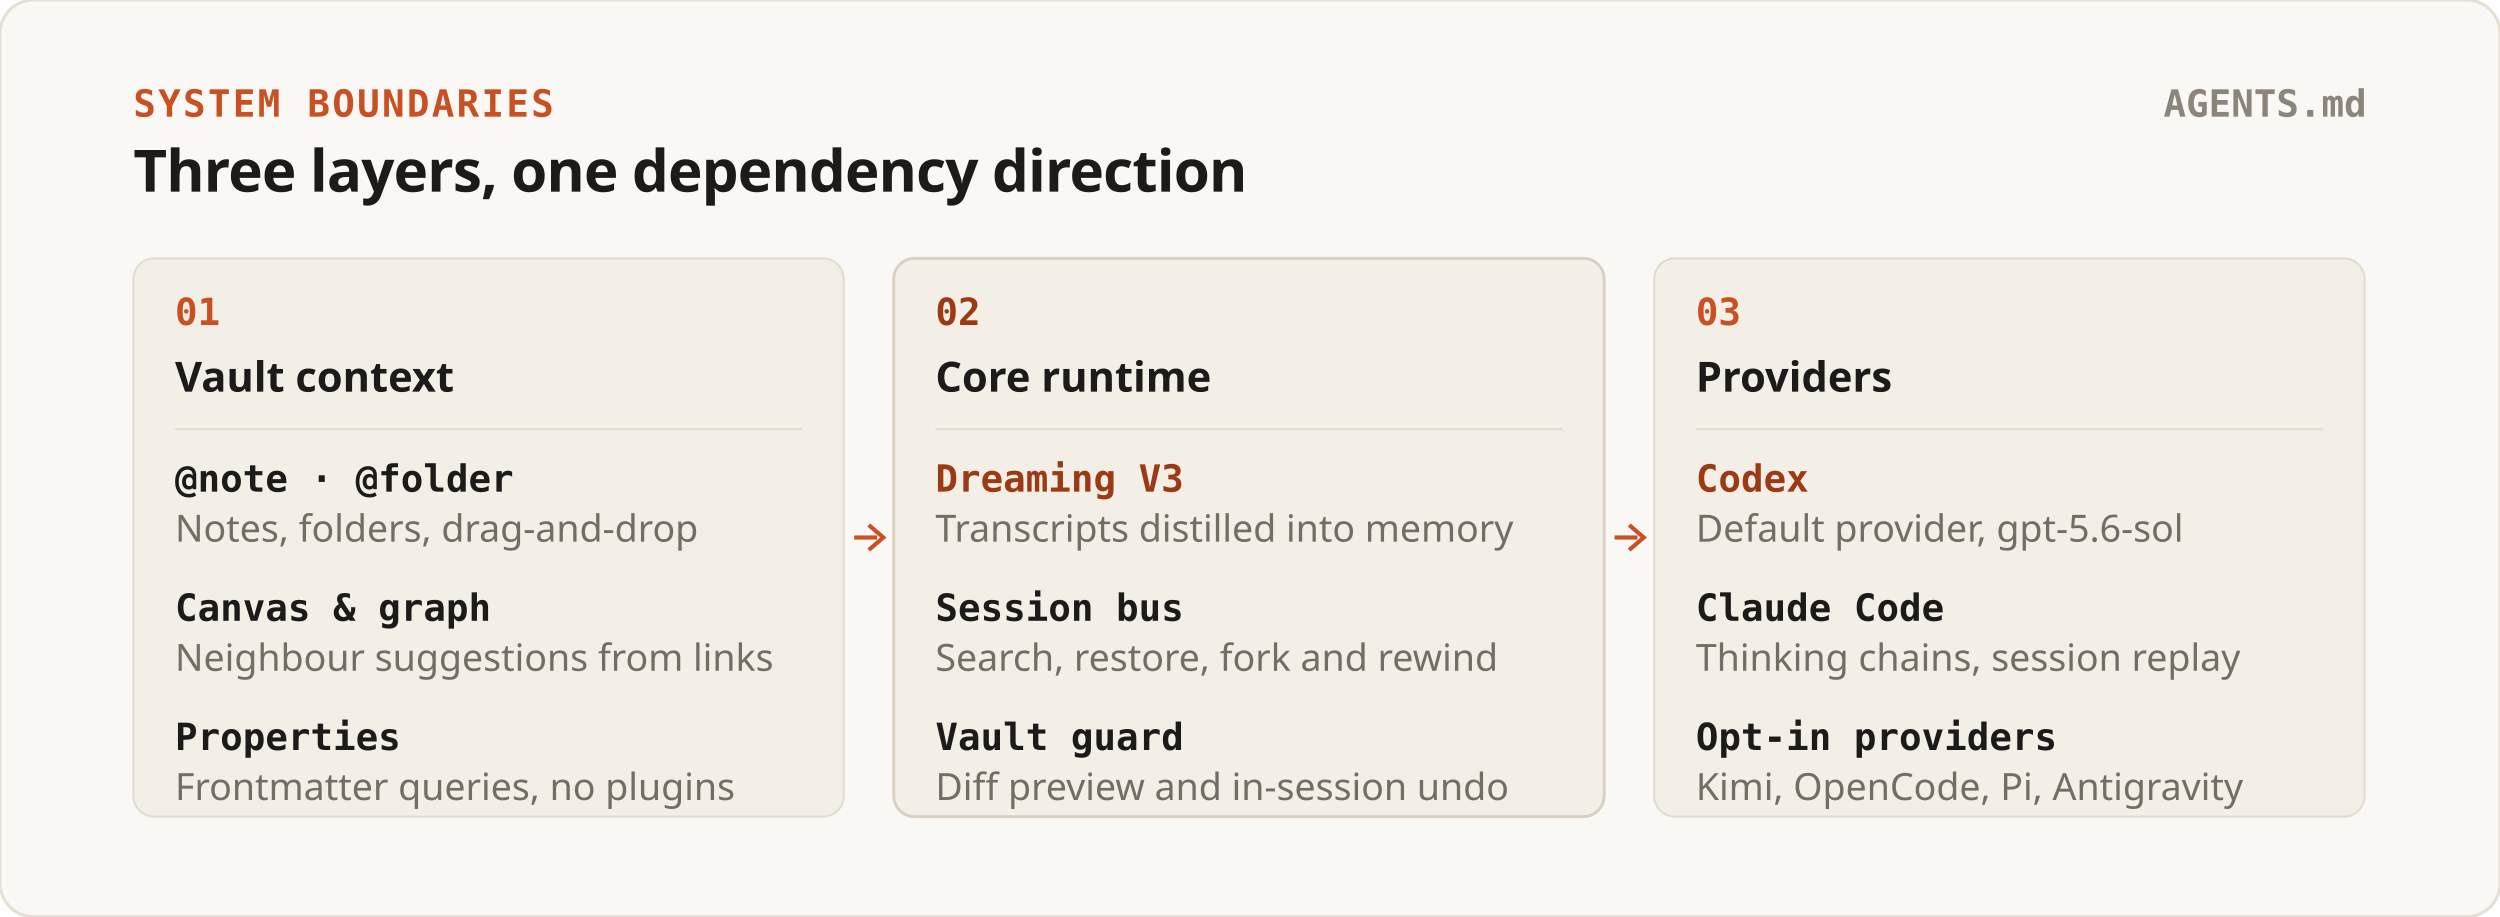
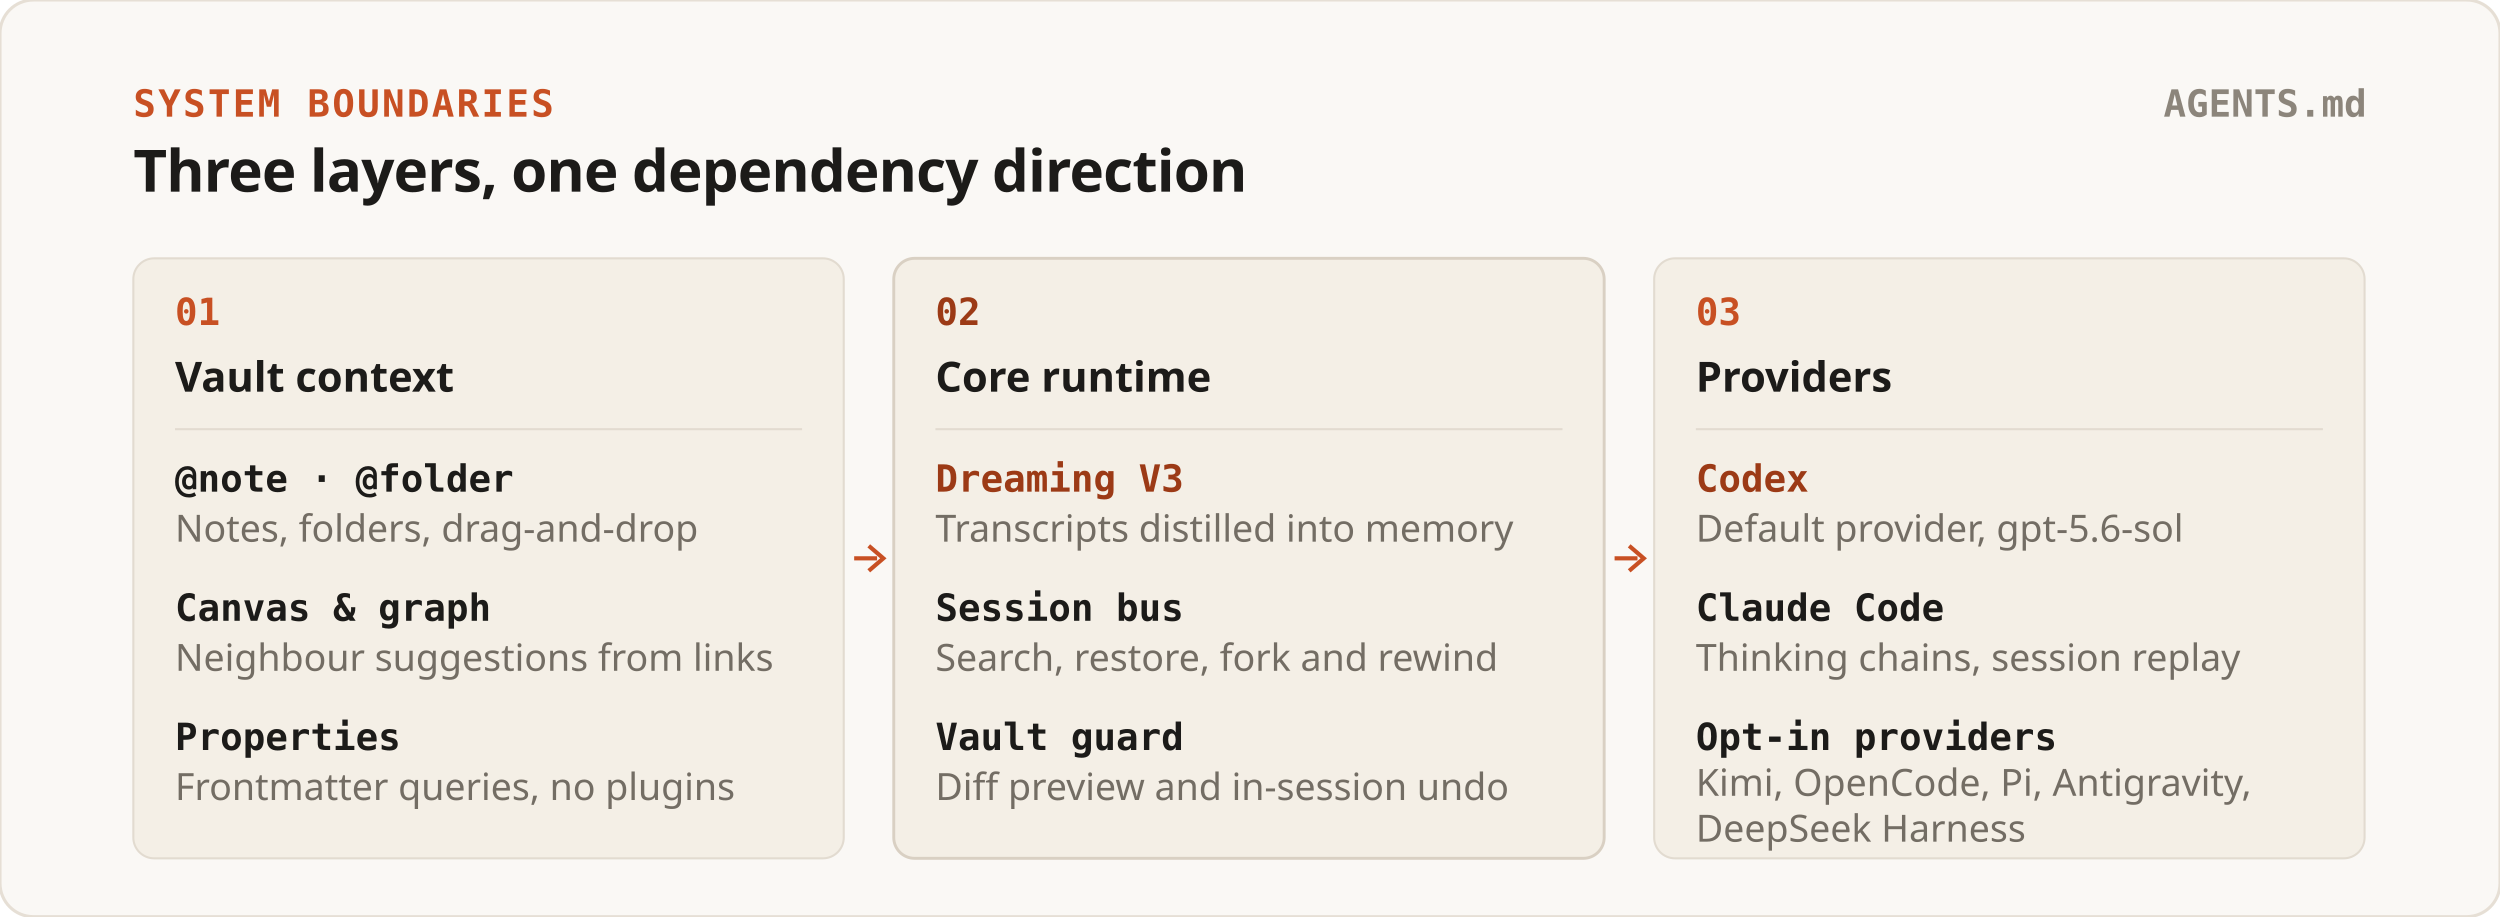
<svg xmlns="http://www.w3.org/2000/svg" viewBox="0 0 1200 440" width="100%" height="100%" role="img" aria-labelledby="cpArchTitle cpArchDesc">
  <defs>
    <style>
      .sans { font-family: -apple-system, BlinkMacSystemFont, "Segoe UI", "PingFang SC", "Noto Sans", sans-serif; }
      .mono { font-family: ui-monospace, "SF Mono", "Cascadia Code", "Fira Code", monospace; }
    </style>
  </defs>
  <rect x="0" y="0" width="1200" height="440" rx="16" fill="#FAF8F5" stroke="#E6DFD5" stroke-width="1.5" />
  <text x="64" y="56" class="mono" font-size="18" font-weight="600" fill="#C85023" letter-spacing="1.1">SYSTEM BOUNDARIES</text>
  <text x="64" y="92" class="sans" font-size="28" font-weight="700" fill="#1C1B19" letter-spacing="-0.4">Three layers, one dependency direction</text>
  <text x="1136" y="56" class="mono" font-size="18" font-weight="600" fill="#8C857B" text-anchor="end">AGENTS.md</text>
  <g transform="translate(64, 124)">
-     <rect x="0" y="0" width="341" height="268" rx="10" fill="#F4EFE6" stroke="#E2DBD0" stroke-width="1" />
+     <rect x="0" y="0" width="341" height="288" rx="10" fill="#F4EFE6" stroke="#E2DBD0" stroke-width="1" />
    <text x="20" y="32" class="mono" font-size="18" font-weight="600" fill="#C85023">01</text>
    <text x="20" y="64" class="sans" font-size="20" font-weight="700" fill="#1C1B19">Vault context</text>
    <line x1="20" y1="82" x2="321" y2="82" stroke="#E2DBD0" stroke-width="1" />
    <text x="20" y="112" class="mono" font-size="18" font-weight="600" fill="#1C1B19">@note · @folder</text>
    <text x="20" y="136" class="sans" font-size="18" fill="#736D64">Notes, folders, drag-and-drop</text>
    <text x="20" y="174" class="mono" font-size="18" font-weight="600" fill="#1C1B19">Canvas &amp; graph</text>
    <text x="20" y="198" class="sans" font-size="18" fill="#736D64">Neighbour suggestions from links</text>
    <text x="20" y="236" class="mono" font-size="18" font-weight="600" fill="#1C1B19">Properties</text>
    <text x="20" y="260" class="sans" font-size="18" fill="#736D64">Frontmatter queries, no plugins</text>
  </g>
  <g stroke="#C85023" stroke-width="2" fill="none">
-     <line x1="410" y1="258" x2="421" y2="258" />
-     <polyline points="417,252 424,258 417,264" />
+     <line x1="410" y1="268" x2="421" y2="268" />
+     <polyline points="417,262 424,268 417,274" />
  </g>
  <g transform="translate(429, 124)">
-     <rect x="0" y="0" width="341" height="268" rx="10" fill="#F4EFE6" stroke="#D9D0C3" stroke-width="1.4" />
+     <rect x="0" y="0" width="341" height="288" rx="10" fill="#F4EFE6" stroke="#D9D0C3" stroke-width="1.4" />
    <text x="20" y="32" class="mono" font-size="18" font-weight="600" fill="#9C3A16">02</text>
    <text x="20" y="64" class="sans" font-size="20" font-weight="700" fill="#1C1B19">Core runtime</text>
    <line x1="20" y1="82" x2="321" y2="82" stroke="#E2DBD0" stroke-width="1" />
    <text x="20" y="112" class="mono" font-size="18" font-weight="700" fill="#9C3A16">Dreaming V3</text>
    <text x="20" y="136" class="sans" font-size="18" fill="#736D64">Transcripts distilled into memory</text>
    <text x="20" y="174" class="mono" font-size="18" font-weight="600" fill="#1C1B19">Session bus</text>
    <text x="20" y="198" class="sans" font-size="18" fill="#736D64">Search, restore, fork and rewind</text>
    <text x="20" y="236" class="mono" font-size="18" font-weight="600" fill="#1C1B19">Vault guard</text>
    <text x="20" y="260" class="sans" font-size="18" fill="#736D64">Diff preview and in-session undo</text>
  </g>
  <g stroke="#C85023" stroke-width="2" fill="none">
-     <line x1="775" y1="258" x2="786" y2="258" />
-     <polyline points="782,252 789,258 782,264" />
+     <line x1="775" y1="268" x2="786" y2="268" />
+     <polyline points="782,262 789,268 782,274" />
  </g>
  <g transform="translate(794, 124)">
-     <rect x="0" y="0" width="341" height="268" rx="10" fill="#F4EFE6" stroke="#E2DBD0" stroke-width="1" />
+     <rect x="0" y="0" width="341" height="288" rx="10" fill="#F4EFE6" stroke="#E2DBD0" stroke-width="1" />
    <text x="20" y="32" class="mono" font-size="18" font-weight="600" fill="#C85023">03</text>
    <text x="20" y="64" class="sans" font-size="20" font-weight="700" fill="#1C1B19">Providers</text>
    <line x1="20" y1="82" x2="321" y2="82" stroke="#E2DBD0" stroke-width="1" />
    <text x="20" y="112" class="mono" font-size="18" font-weight="700" fill="#9C3A16">Codex</text>
    <text x="20" y="136" class="sans" font-size="18" fill="#736D64">Default provider, gpt-5.6-sol</text>
    <text x="20" y="174" class="mono" font-size="18" font-weight="600" fill="#1C1B19">Claude Code</text>
    <text x="20" y="198" class="sans" font-size="18" fill="#736D64">Thinking chains, session replay</text>
    <text x="20" y="236" class="mono" font-size="18" font-weight="600" fill="#1C1B19">Opt-in providers</text>
-     <text x="20" y="260" class="sans" font-size="18" fill="#736D64">Kimi, OpenCode, Pi, Antigravity</text>
+     <text x="20" y="258" class="sans" font-size="18" fill="#736D64">Kimi, OpenCode, Pi, Antigravity,</text>
+     <text x="20" y="280" class="sans" font-size="18" fill="#736D64">DeepSeek Harness</text>
  </g>
</svg>
